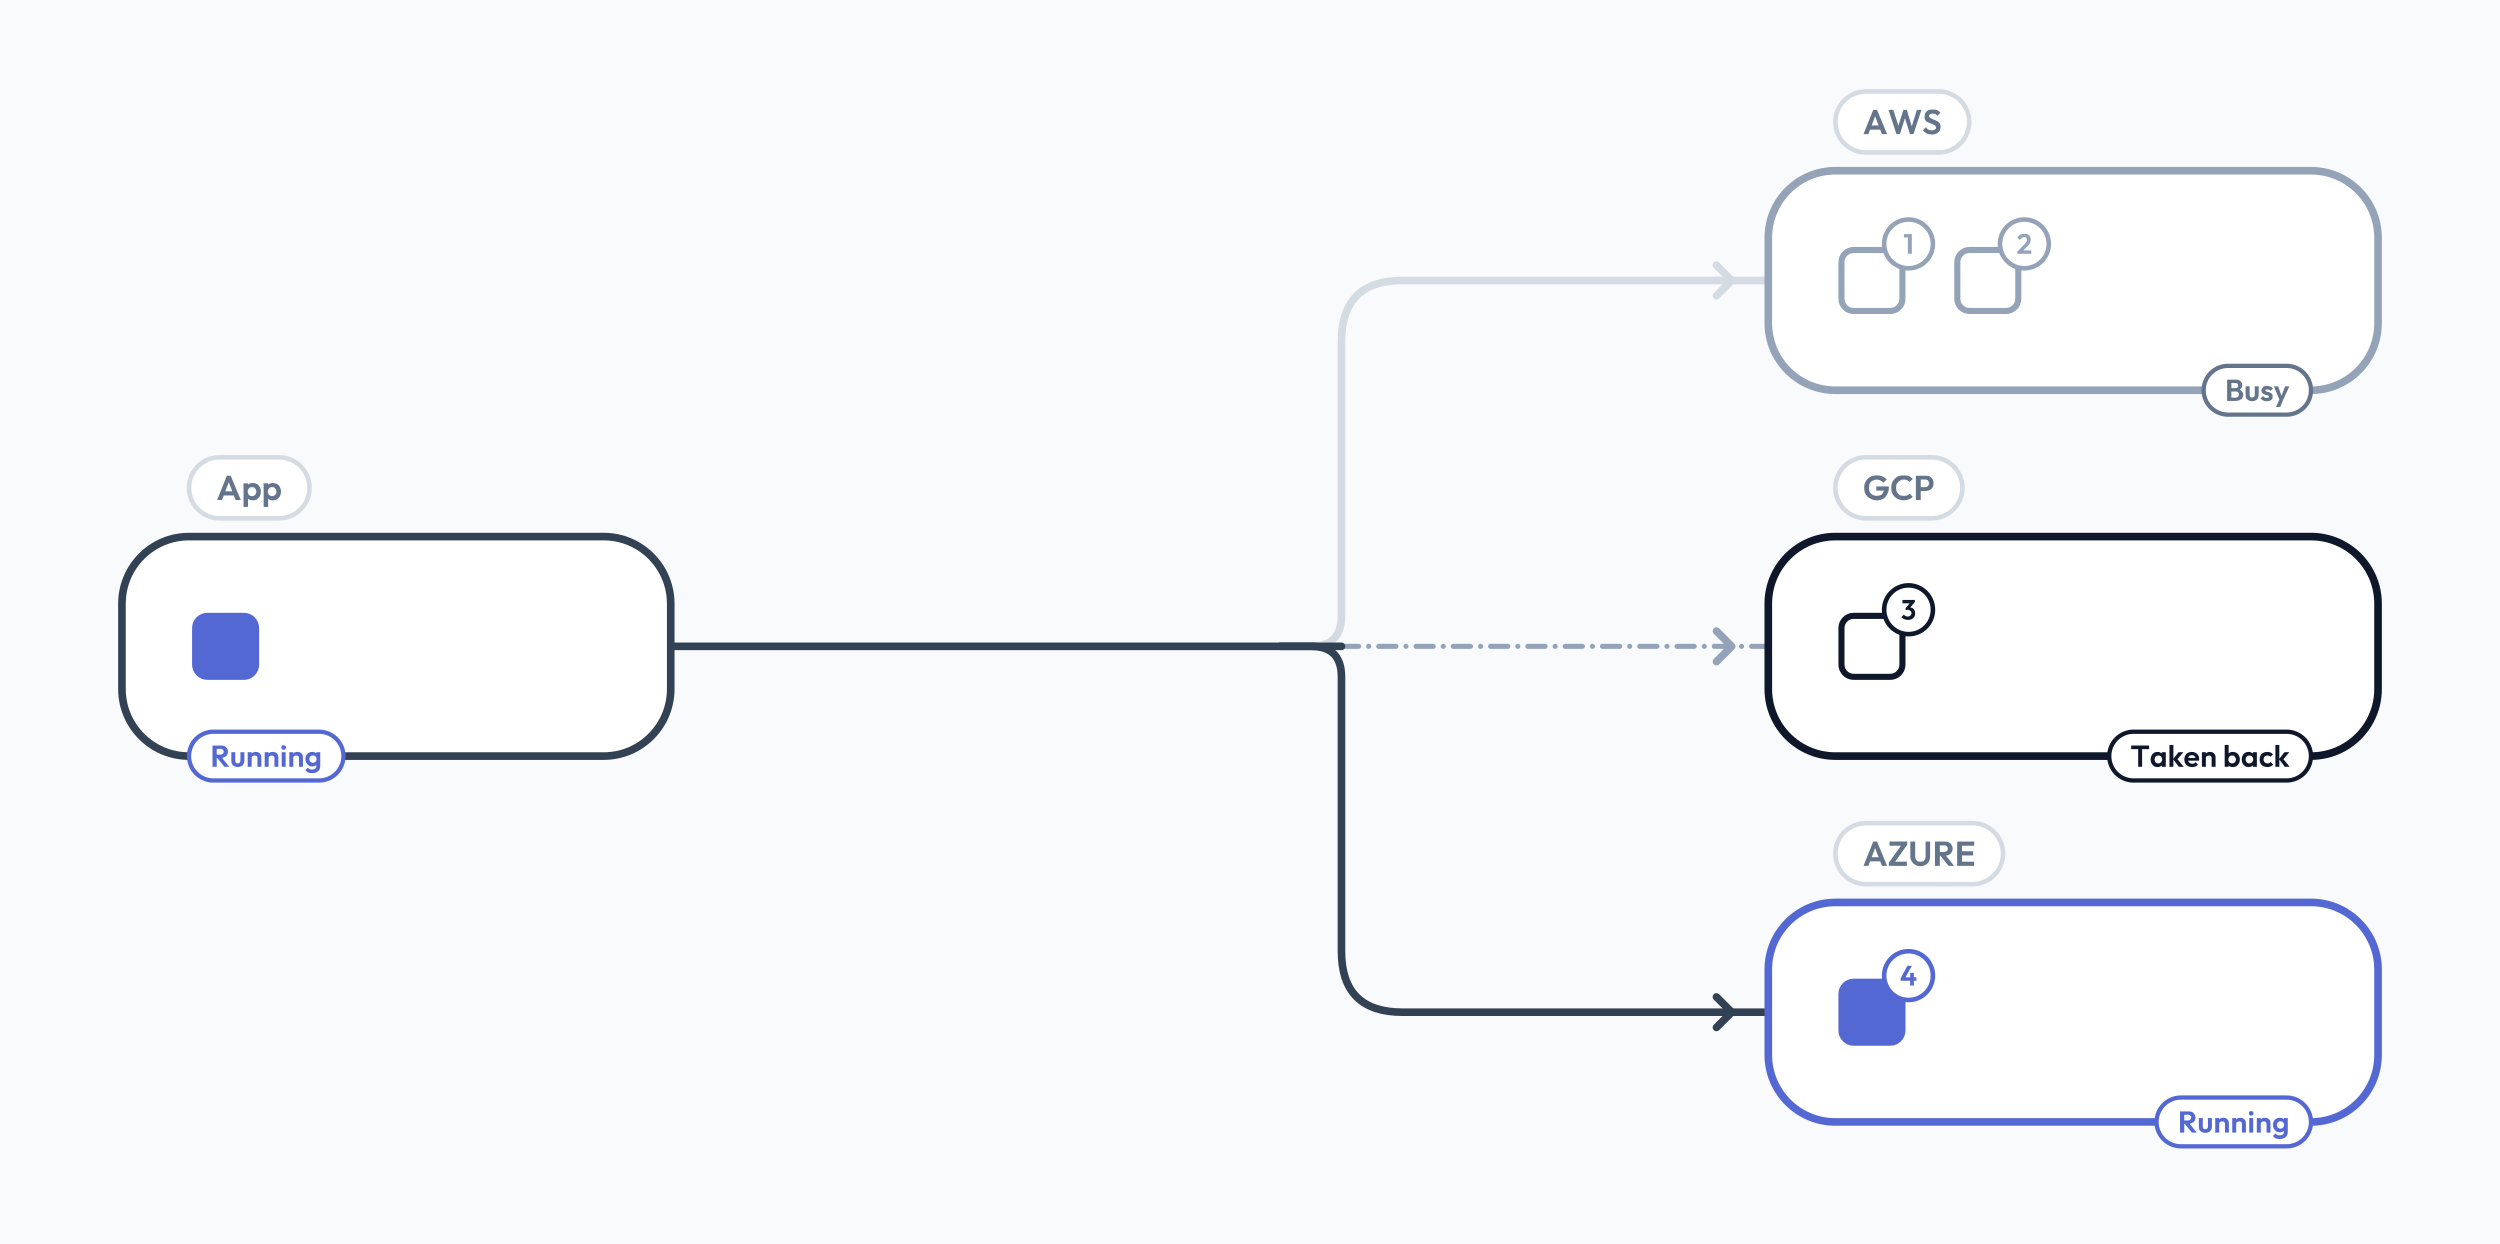
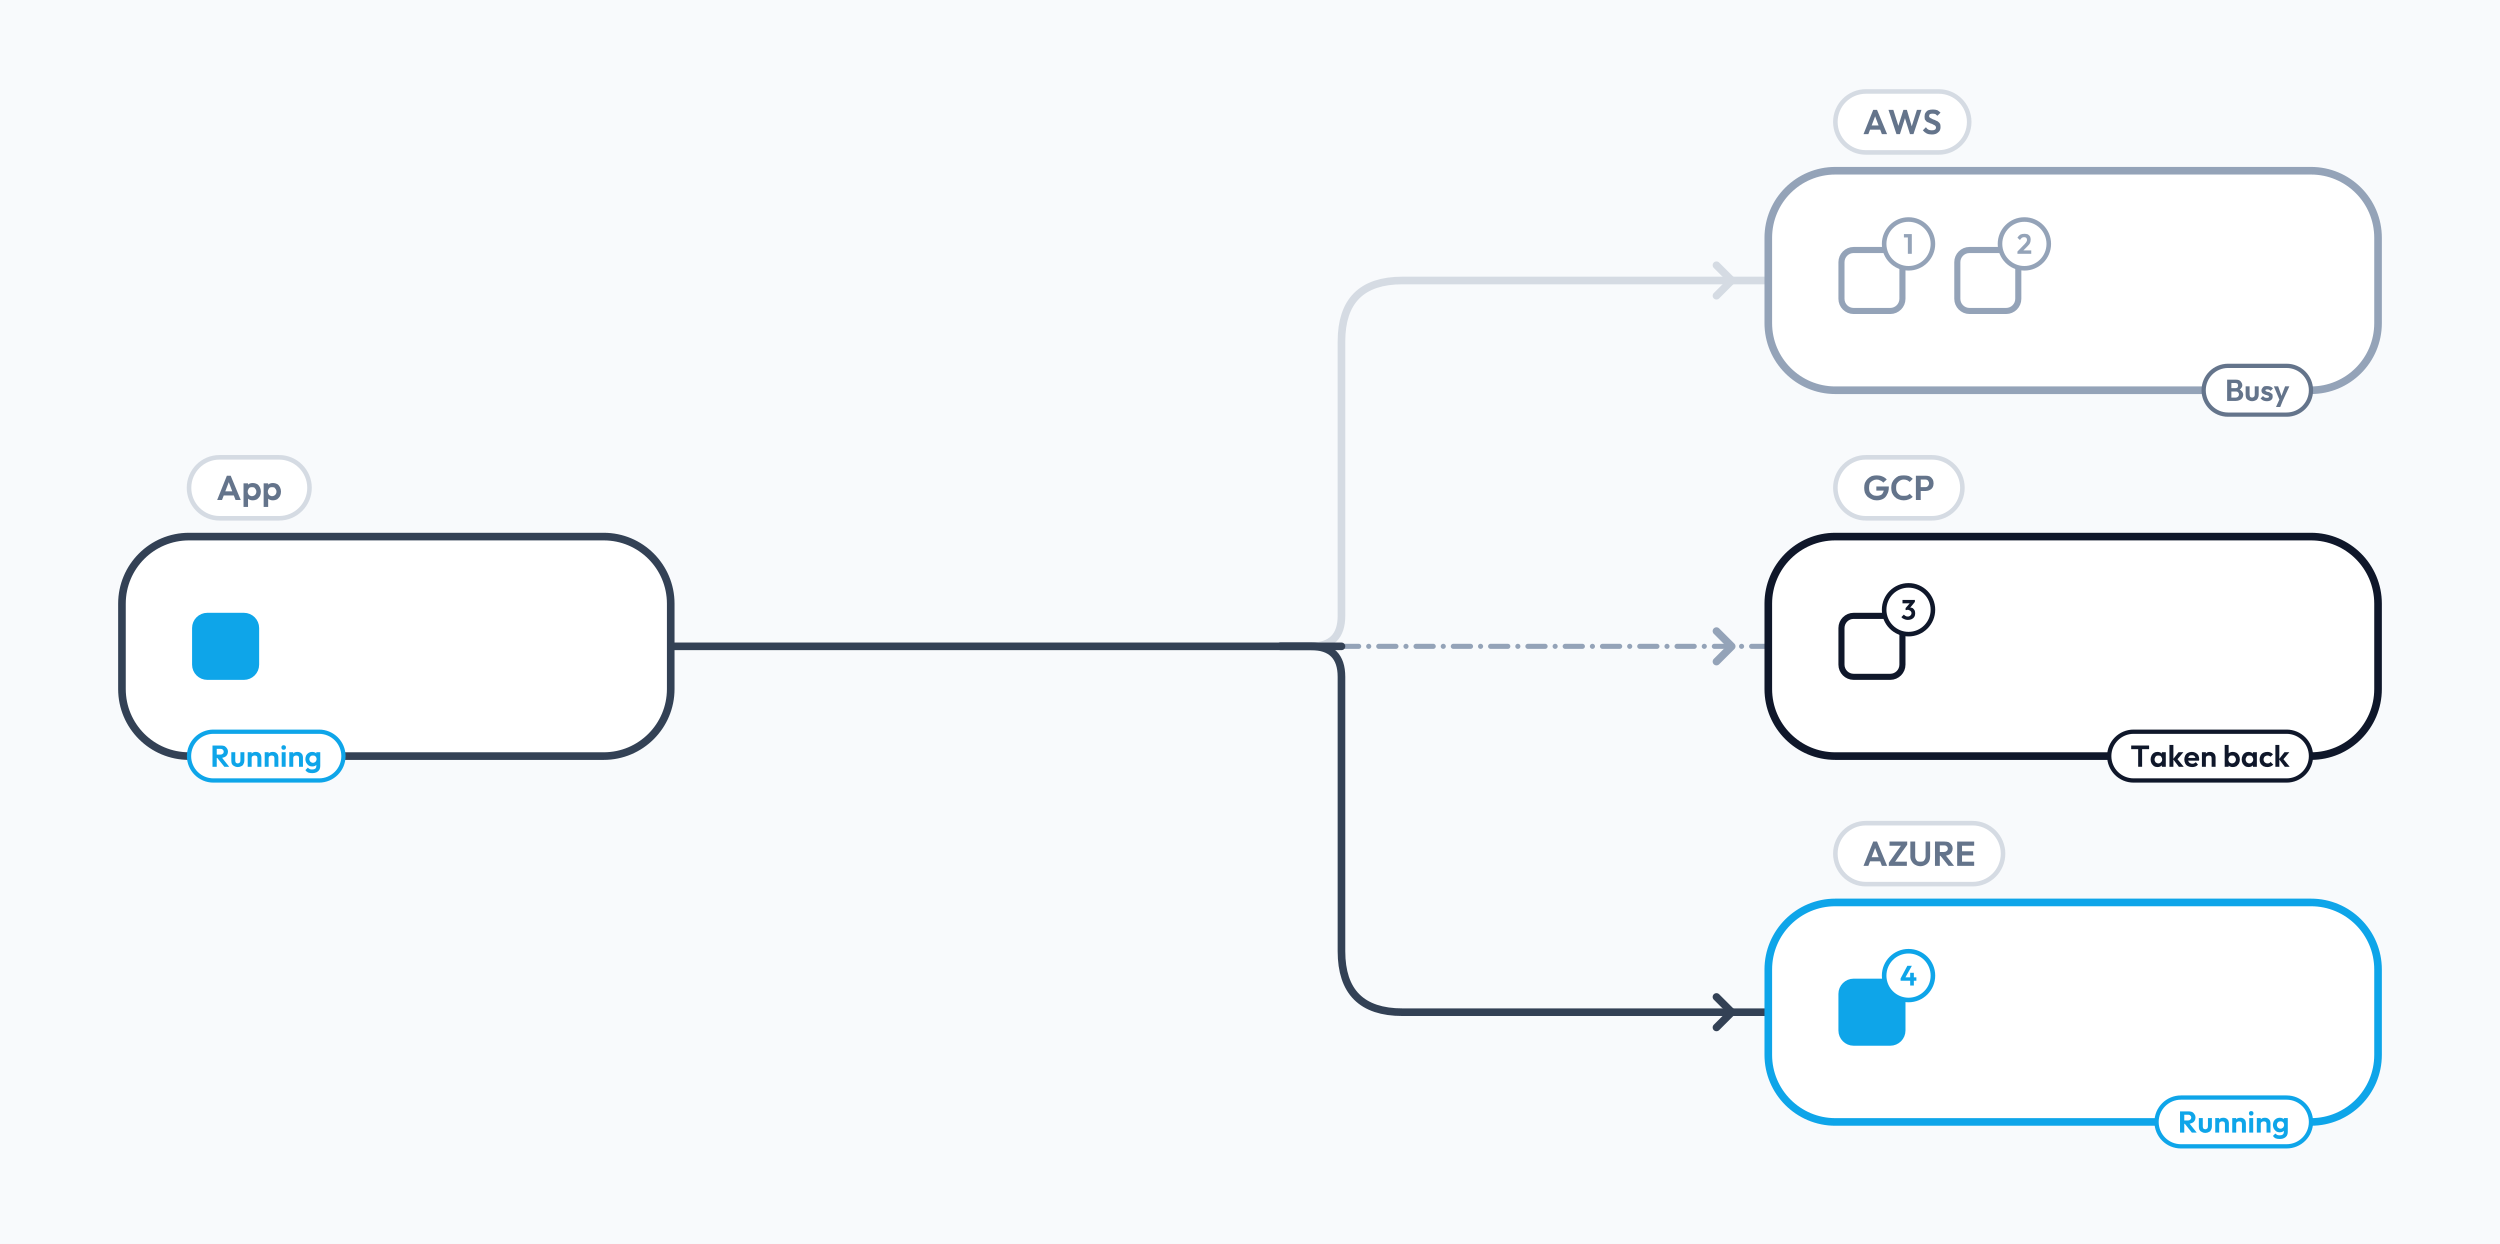
<svg xmlns="http://www.w3.org/2000/svg" viewBox="0 0 820 408" width="820" height="408">
  <defs>
    <path id="g0" d="M2 0 30 -70H41L70 0H55L33 -58H38L16 0ZM17 -13V-25H55V-13Z" />
    <path id="g1" d="M25 0 2 -70H16L33 -16H28L45 -70H55L71 -16H67L84 -70H97L74 0H64L47 -54H52L35 0Z" />
    <path id="g2" d="M28 1Q19 1 13 -2Q7 -5 2 -11L11 -20Q14 -15 18 -13Q22 -11 28 -11Q34 -11 37 -13Q40 -15 40 -19Q40 -22 38 -24Q36 -26 33 -27Q30 -29 27 -30Q23 -31 20 -33Q16 -34 13 -36Q10 -39 8 -42Q7 -46 7 -51Q7 -58 10 -62Q13 -67 18 -69Q24 -71 31 -71Q38 -71 44 -69Q49 -66 53 -62L44 -53Q41 -56 38 -58Q34 -59 30 -59Q26 -59 23 -58Q20 -56 20 -52Q20 -49 22 -48Q24 -46 27 -45Q30 -43 33 -42Q37 -41 40 -39Q44 -38 47 -35Q50 -33 52 -29Q53 -26 53 -20Q53 -10 46 -5Q40 1 28 1Z" />
    <path id="g3" d="M16 0V-70H30V0ZM2 -58V-70H29V-58Z" />
    <path id="g4" d="M3 -8 29 -35Q32 -38 34 -41Q35 -43 36 -45Q37 -47 37 -50Q37 -54 34 -57Q31 -59 27 -59Q22 -59 19 -57Q15 -54 12 -49L3 -57Q7 -64 13 -68Q19 -71 28 -71Q34 -71 40 -69Q45 -66 48 -61Q50 -56 50 -50Q50 -46 49 -42Q48 -39 46 -35Q43 -32 39 -27L20 -8ZM3 0V-8L14 -12H52V0Z" />
    <path id="g5" d="M17 0V-11H36Q40 -11 43 -14Q46 -17 46 -21Q46 -24 45 -26Q43 -29 41 -30Q39 -31 36 -31H17V-42H34Q38 -42 41 -44Q43 -46 43 -51Q43 -55 41 -57Q38 -59 34 -59H17V-70H36Q43 -70 47 -68Q52 -65 54 -61Q57 -57 57 -52Q57 -46 53 -42Q50 -37 43 -35L43 -40Q51 -37 55 -32Q60 -27 60 -20Q60 -15 57 -10Q54 -5 49 -3Q43 0 36 0ZM7 0V-70H21V0Z" />
    <path id="g6" d="M26 1Q20 1 15 -2Q10 -4 7 -9Q5 -14 5 -20V-48H18V-21Q18 -18 19 -15Q20 -13 22 -12Q24 -11 26 -11Q30 -11 33 -14Q35 -16 35 -21V-48H48V-20Q48 -14 45 -9Q43 -4 38 -2Q33 1 26 1Z" />
    <path id="g7" d="M22 1Q18 1 14 0Q10 -1 7 -3Q4 -5 1 -8L9 -16Q12 -13 15 -11Q18 -10 22 -10Q25 -10 27 -11Q29 -12 29 -14Q29 -16 27 -17Q25 -18 22 -19Q20 -19 17 -20Q14 -21 11 -23Q8 -24 6 -27Q4 -30 4 -34Q4 -39 7 -42Q9 -46 13 -48Q17 -49 23 -49Q29 -49 34 -47Q39 -45 42 -41L34 -33Q32 -36 29 -37Q26 -38 23 -38Q20 -38 19 -37Q17 -37 17 -35Q17 -33 19 -32Q21 -31 23 -30Q26 -30 29 -29Q32 -28 35 -26Q38 -24 40 -22Q41 -19 41 -14Q41 -7 36 -3Q31 1 22 1Z" />
    <path id="g8" d="M21 0 1 -48H15L28 -11H24L38 -48H52L30 0ZM8 20 22 -11 30 0 22 20Z" />
    <path id="g9" d="M40 1Q32 1 26 -2Q19 -5 14 -9Q9 -14 6 -21Q4 -28 4 -35Q4 -43 6 -49Q9 -56 14 -61Q19 -66 26 -69Q33 -71 40 -71Q49 -71 56 -68Q64 -65 69 -59L59 -50Q56 -54 51 -56Q46 -59 40 -59Q34 -59 29 -56Q23 -53 20 -48Q18 -42 18 -35Q18 -28 20 -23Q23 -18 28 -15Q33 -12 40 -12Q46 -12 51 -14Q56 -16 58 -21Q61 -26 61 -33L69 -27L39 -27V-39H75V-37Q75 -24 70 -16Q66 -7 58 -3Q50 1 40 1Z" />
    <path id="g10" d="M40 1Q32 1 25 -2Q19 -4 14 -9Q9 -14 6 -21Q4 -28 4 -35Q4 -43 6 -49Q9 -56 14 -61Q19 -66 25 -69Q32 -71 40 -71Q48 -71 55 -69Q61 -66 66 -61L57 -52Q54 -55 50 -57Q45 -59 40 -59Q35 -59 31 -57Q27 -55 24 -52Q21 -49 19 -45Q18 -40 18 -35Q18 -30 19 -26Q21 -21 24 -18Q27 -15 31 -13Q35 -12 40 -12Q46 -12 50 -13Q54 -15 57 -18L66 -9Q61 -4 55 -2Q48 1 40 1Z" />
    <path id="g11" d="M17 -26V-37H34Q37 -37 39 -38Q42 -40 43 -42Q45 -45 45 -48Q45 -52 43 -54Q42 -57 39 -58Q37 -59 34 -59H17V-70H35Q42 -70 47 -68Q52 -65 55 -60Q58 -55 58 -48Q58 -41 55 -36Q52 -31 47 -29Q42 -26 35 -26ZM7 0V-70H21V0Z" />
    <path id="g12" d="M25 1Q18 1 12 -2Q6 -4 2 -9L11 -18Q13 -15 17 -13Q20 -11 25 -11Q29 -11 32 -13Q34 -14 36 -17Q38 -19 38 -23Q38 -27 36 -29Q34 -32 31 -33Q28 -35 24 -35Q22 -35 20 -34Q18 -34 17 -34L23 -41Q25 -42 28 -43Q30 -43 32 -43Q38 -43 42 -41Q46 -38 49 -33Q51 -29 51 -22Q51 -15 48 -10Q45 -5 39 -2Q33 1 25 1ZM17 -34V-41L35 -62L50 -63L32 -41ZM6 -58V-70H50V-63L39 -58Z" />
    <path id="g13" d="M25 0V-69H38V0ZM2 -58V-70H61V-58Z" />
    <path id="g14" d="M26 1Q19 1 14 -2Q9 -6 6 -11Q3 -17 3 -24Q3 -31 6 -37Q9 -43 14 -46Q19 -49 26 -49Q31 -49 35 -47Q39 -45 42 -41Q44 -38 44 -33V-15Q44 -11 42 -7Q39 -3 35 -1Q31 1 26 1ZM28 -11Q34 -11 37 -15Q41 -18 41 -24Q41 -28 39 -31Q38 -34 35 -36Q32 -37 28 -37Q25 -37 22 -36Q19 -34 18 -31Q16 -28 16 -24Q16 -20 18 -17Q19 -14 22 -13Q25 -11 28 -11ZM40 0V-13L42 -25L40 -36V-48H53V0Z" />
    <path id="g15" d="M37 0 18 -25 36 -48H52L30 -22L30 -28L53 0ZM6 0V-72H19V0Z" />
    <path id="g16" d="M29 1Q21 1 15 -2Q9 -5 6 -11Q3 -17 3 -24Q3 -31 6 -37Q9 -43 15 -46Q21 -49 28 -49Q35 -49 40 -46Q46 -43 49 -38Q52 -32 52 -25Q52 -24 52 -23Q51 -21 51 -20L10 -20V-29L45 -29L40 -25Q40 -30 38 -33Q37 -35 34 -37Q32 -38 28 -38Q24 -38 21 -37Q18 -35 17 -32Q15 -29 15 -24Q15 -20 17 -17Q19 -13 22 -12Q25 -10 29 -10Q32 -10 35 -11Q38 -13 41 -15L48 -7Q45 -3 40 -1Q35 1 29 1Z" />
    <path id="g17" d="M38 0V-28Q38 -32 36 -35Q33 -37 29 -37Q26 -37 24 -36Q21 -35 20 -33Q19 -31 19 -28L14 -30Q14 -36 16 -40Q19 -44 23 -47Q27 -49 33 -49Q38 -49 42 -47Q47 -44 49 -40Q51 -35 51 -31V0ZM6 0V-48H19V0Z" />
    <path id="g18" d="M33 1Q27 1 23 -1Q19 -3 16 -7Q14 -11 14 -16V-33Q14 -38 16 -41Q19 -45 23 -47Q27 -49 33 -49Q39 -49 45 -46Q50 -43 53 -37Q56 -31 56 -24Q56 -17 53 -11Q50 -6 45 -2Q39 1 33 1ZM6 0V-72H19V-36L17 -25L19 -13V0ZM30 -11Q34 -11 37 -13Q39 -14 41 -17Q43 -20 43 -24Q43 -28 41 -31Q39 -34 37 -36Q34 -37 30 -37Q27 -37 24 -36Q21 -34 20 -31Q18 -28 18 -24Q18 -20 20 -17Q21 -14 24 -13Q27 -11 30 -11Z" />
    <path id="g19" d="M29 1Q21 1 15 -2Q9 -6 6 -11Q3 -17 3 -24Q3 -31 6 -37Q9 -43 15 -46Q21 -49 29 -49Q34 -49 39 -47Q44 -45 47 -41L39 -33Q37 -35 34 -36Q32 -37 29 -37Q25 -37 22 -35Q19 -34 18 -31Q16 -28 16 -24Q16 -20 18 -17Q19 -15 22 -13Q25 -11 29 -11Q32 -11 35 -12Q37 -13 39 -16L48 -7Q44 -3 39 -1Q34 1 29 1Z" />
    <path id="g20" d="M3 -9 40 -61H56L19 -9ZM3 0V-9L13 -12H55V0ZM5 -58V-70H56V-61L46 -58Z" />
    <path id="g21" d="M35 1Q27 1 20 -3Q14 -6 10 -13Q6 -19 6 -27V-70H20V-27Q20 -22 22 -19Q24 -15 27 -13Q31 -12 35 -12Q39 -12 43 -13Q46 -15 48 -19Q50 -22 50 -27V-70H63V-27Q63 -19 60 -13Q56 -6 50 -3Q43 1 35 1Z" />
    <path id="g22" d="M17 -29V-40H33Q38 -40 41 -43Q44 -45 44 -50Q44 -54 41 -56Q39 -59 34 -59H17V-70H35Q42 -70 47 -68Q52 -65 55 -60Q58 -56 58 -50Q58 -44 55 -39Q52 -34 47 -32Q41 -29 34 -29ZM7 0V-70H21V0ZM46 0 22 -30 35 -34 62 0Z" />
    <path id="g23" d="M7 0V-70H21V0ZM17 0V-12H56V0ZM17 -30V-42H53V-30ZM17 -58V-70H56V-58Z" />
    <path id="g24" d="M2 -25 26 -70H42L17 -25ZM2 -17V-25L7 -29H58V-17ZM36 0V-45H49V0Z" />
    <path id="g25" d="M6 0V-48H19V0ZM12 -56Q9 -56 7 -58Q5 -60 5 -64Q5 -67 7 -69Q9 -71 12 -71Q16 -71 18 -69Q20 -67 20 -64Q20 -60 18 -58Q16 -56 12 -56Z" />
    <path id="g26" d="M26 21Q18 21 12 19Q6 16 3 11L11 3Q14 6 18 8Q21 9 26 9Q32 9 36 6Q39 3 39 -2V-14L41 -25L39 -36V-48H52V-2Q52 5 49 10Q46 15 40 18Q34 21 26 21ZM25 -1Q19 -1 14 -4Q9 -8 6 -13Q3 -19 3 -25Q3 -32 6 -38Q9 -43 14 -46Q19 -49 25 -49Q31 -49 35 -47Q39 -45 41 -41Q44 -38 44 -33V-18Q44 -13 41 -9Q39 -5 35 -3Q31 -1 25 -1ZM28 -13Q32 -13 34 -15Q37 -16 38 -19Q40 -22 40 -25Q40 -29 38 -32Q37 -34 34 -36Q32 -37 28 -37Q24 -37 22 -36Q19 -34 18 -32Q16 -29 16 -25Q16 -22 18 -19Q19 -16 22 -15Q24 -13 28 -13Z" />
    <path id="g27" d="M33 1Q27 1 23 -1Q19 -3 16 -7Q14 -11 14 -15V-33Q14 -37 16 -41Q19 -45 23 -47Q27 -49 33 -49Q39 -49 45 -46Q50 -43 53 -37Q56 -31 56 -24Q56 -17 53 -11Q50 -6 45 -2Q39 1 33 1ZM6 20V-48H19V-36L17 -24L19 -12V20ZM30 -11Q34 -11 37 -13Q39 -14 41 -17Q43 -20 43 -24Q43 -28 41 -31Q39 -34 37 -36Q34 -37 30 -37Q27 -37 24 -36Q21 -34 20 -31Q18 -28 18 -24Q18 -20 20 -17Q21 -14 24 -13Q27 -11 30 -11Z" />
  </defs>
  <rect width="820" height="408" fill="#f8fafc" />
  <path d="M420.0,212.0 L430.0,212.0 Q440.0,212.0 440.0,202.0 L440.0,112.0 Q440.0,92.0 460.0,92.0 L580,92.0" fill="none" stroke="#d5dbe3" stroke-width="2.5" stroke-linecap="round" stroke-linejoin="round" />
  <path d="M563.0,97.0 L568,92.0 L563.0,87.0" fill="none" stroke="#d5dbe3" stroke-width="2.5" stroke-linecap="round" stroke-linejoin="round" />
  <path d="M440.0,212.0 L580,212.0" fill="none" stroke="#94a3b8" stroke-width="1.67" stroke-dasharray="5.64 3.29 0.01 3.29" stroke-linecap="round" stroke-linejoin="round" />
  <path d="M563.0,217.0 L568,212.0 L563.0,207.0" fill="none" stroke="#94a3b8" stroke-width="2.5" stroke-linecap="round" stroke-linejoin="round" />
  <path d="M420.0,212.0 L430.0,212.0 Q440.0,212.0 440.0,222.0 L440.0,312.0 Q440.0,332.0 460.0,332.0 L580,332.0" fill="none" stroke="#334155" stroke-width="2.5" stroke-linecap="round" stroke-linejoin="round" />
  <path d="M563.0,337.0 L568,332.0 L563.0,327.0" fill="none" stroke="#334155" stroke-width="2.5" stroke-linecap="round" stroke-linejoin="round" />
  <path d="M220,212.0 L440.0,212.0" fill="none" stroke="#334155" stroke-width="2.5" stroke-linecap="round" stroke-linejoin="round" />
  <rect x="580" y="56" width="200" height="72" rx="22" fill="#ffffff" stroke="#94a3b8" stroke-width="2.5" />
  <rect x="602.00" y="30" width="43.90" height="20" rx="10" fill="#ffffff" stroke="#d5dbe3" stroke-width="1.5" />
  <g transform="translate(611.00,44.00) scale(0.1138)" fill="#64748b">
    <use href="#g0" x="0" />
    <use href="#g1" x="72" />
    <use href="#g2" x="171" />
  </g>
  <rect x="604.0" y="82.0" width="20" height="20" rx="4.0" fill="none" stroke="#94a3b8" stroke-width="2" />
  <circle cx="626" cy="80.0" r="8" fill="#ffffff" stroke="#94a3b8" stroke-width="1.5" />
  <g transform="translate(624.30,83.25) scale(0.09246)" fill="#94a3b8">
    <use href="#g3" x="0" />
  </g>
  <rect x="642.0" y="82.0" width="20" height="20" rx="4.0" fill="none" stroke="#94a3b8" stroke-width="2" />
  <circle cx="664" cy="80.0" r="8" fill="#ffffff" stroke="#94a3b8" stroke-width="1.5" />
  <g transform="translate(661.44,83.25) scale(0.09246)" fill="#94a3b8">
    <use href="#g4" x="0" />
  </g>
  <rect x="722.80" y="120" width="35.20" height="16" rx="8" fill="#ffffff" stroke="#64748b" stroke-width="1.4" />
  <g transform="translate(729.80,131.50) scale(0.09957)" fill="#64748b">
    <use href="#g5" x="0" />
    <use href="#g6" x="63" />
    <use href="#g7" x="116" />
    <use href="#g8" x="160" />
  </g>
  <rect x="580" y="176" width="200" height="72" rx="22" fill="#ffffff" stroke="#0f172a" stroke-width="2.5" />
  <rect x="602.00" y="150" width="41.67" height="20" rx="10" fill="#ffffff" stroke="#d5dbe3" stroke-width="1.5" />
  <g transform="translate(611.00,164.00) scale(0.1138)" fill="#64748b">
    <use href="#g9" x="0" />
    <use href="#g10" x="78" />
    <use href="#g11" x="146" />
  </g>
  <rect x="604.0" y="202.0" width="20" height="20" rx="4.0" fill="none" stroke="#0f172a" stroke-width="2" />
  <circle cx="626" cy="200.0" r="8" fill="#ffffff" stroke="#0f172a" stroke-width="1.5" />
  <g transform="translate(623.46,203.25) scale(0.09246)" fill="#0f172a">
    <use href="#g12" x="0" />
  </g>
  <rect x="691.83" y="240" width="66.17" height="16" rx="8" fill="#ffffff" stroke="#0f172a" stroke-width="1.4" />
  <g transform="translate(698.83,251.50) scale(0.09957)" fill="#0f172a">
    <use href="#g13" x="0" />
    <use href="#g14" x="63" />
    <use href="#g15" x="122" />
    <use href="#g16" x="174" />
    <use href="#g17" x="229" />
    <use href="#g18" x="304" />
    <use href="#g14" x="363" />
    <use href="#g19" x="422" />
    <use href="#g15" x="471" />
  </g>
-   <rect x="580" y="296" width="200" height="72" rx="22" fill="#ffffff" stroke="#5468d4" stroke-width="2.5" />
+   <rect x="580" y="296" width="200" height="72" rx="22" fill="#ffffff" stroke="#0ea5e9" stroke-width="2.5" />
  <rect x="602.00" y="270" width="55.00" height="20" rx="10" fill="#ffffff" stroke="#d5dbe3" stroke-width="1.5" />
  <g transform="translate(611.00,284.00) scale(0.1138)" fill="#64748b">
    <use href="#g0" x="0" />
    <use href="#g20" x="72" />
    <use href="#g21" x="131" />
    <use href="#g22" x="201" />
    <use href="#g23" x="265" />
  </g>
-   <rect x="604.0" y="322.0" width="20" height="20" rx="4.0" fill="#5468d4" stroke="#5468d4" stroke-width="2" />
-   <circle cx="626" cy="320.0" r="8" fill="#ffffff" stroke="#5468d4" stroke-width="1.5" />
-   <g transform="translate(623.21,323.25) scale(0.09246)" fill="#5468d4">
+   <rect x="604.0" y="322.0" width="20" height="20" rx="4.0" fill="#0ea5e9" stroke="#0ea5e9" stroke-width="2" />
+   <circle cx="626" cy="320.0" r="8" fill="#ffffff" stroke="#0ea5e9" stroke-width="1.5" />
+   <g transform="translate(623.21,323.25) scale(0.09246)" fill="#0ea5e9">
    <use href="#g24" x="0" />
  </g>
-   <rect x="707.35" y="360" width="50.65" height="16" rx="8" fill="#ffffff" stroke="#5468d4" stroke-width="1.4" />
-   <g transform="translate(714.35,371.50) scale(0.09957)" fill="#5468d4">
+   <rect x="707.35" y="360" width="50.65" height="16" rx="8" fill="#ffffff" stroke="#0ea5e9" stroke-width="1.4" />
+   <g transform="translate(714.35,371.50) scale(0.09957)" fill="#0ea5e9">
    <use href="#g22" x="0" />
    <use href="#g6" x="64" />
    <use href="#g17" x="117" />
    <use href="#g17" x="173" />
    <use href="#g25" x="229" />
    <use href="#g17" x="254" />
    <use href="#g26" x="310" />
  </g>
  <rect x="40" y="176.0" width="180" height="72" rx="22" fill="#ffffff" stroke="#334155" stroke-width="2.5" />
  <rect x="62.00" y="150.0" width="39.52" height="20" rx="10" fill="#ffffff" stroke="#d5dbe3" stroke-width="1.5" />
  <g transform="translate(71.00,164.00) scale(0.1138)" fill="#64748b">
    <use href="#g0" x="0" />
    <use href="#g27" x="72" />
    <use href="#g27" x="130" />
  </g>
-   <rect x="64.0" y="202.0" width="20" height="20" rx="4.0" fill="#5468d4" stroke="#5468d4" stroke-width="2" />
-   <rect x="62.00" y="240.0" width="50.65" height="16" rx="8" fill="#ffffff" stroke="#5468d4" stroke-width="1.4" />
-   <g transform="translate(69.00,251.50) scale(0.09957)" fill="#5468d4">
+   <rect x="64.0" y="202.0" width="20" height="20" rx="4.0" fill="#0ea5e9" stroke="#0ea5e9" stroke-width="2" />
+   <rect x="62.00" y="240.0" width="50.65" height="16" rx="8" fill="#ffffff" stroke="#0ea5e9" stroke-width="1.4" />
+   <g transform="translate(69.00,251.50) scale(0.09957)" fill="#0ea5e9">
    <use href="#g22" x="0" />
    <use href="#g6" x="64" />
    <use href="#g17" x="117" />
    <use href="#g17" x="173" />
    <use href="#g25" x="229" />
    <use href="#g17" x="254" />
    <use href="#g26" x="310" />
  </g>
</svg>
